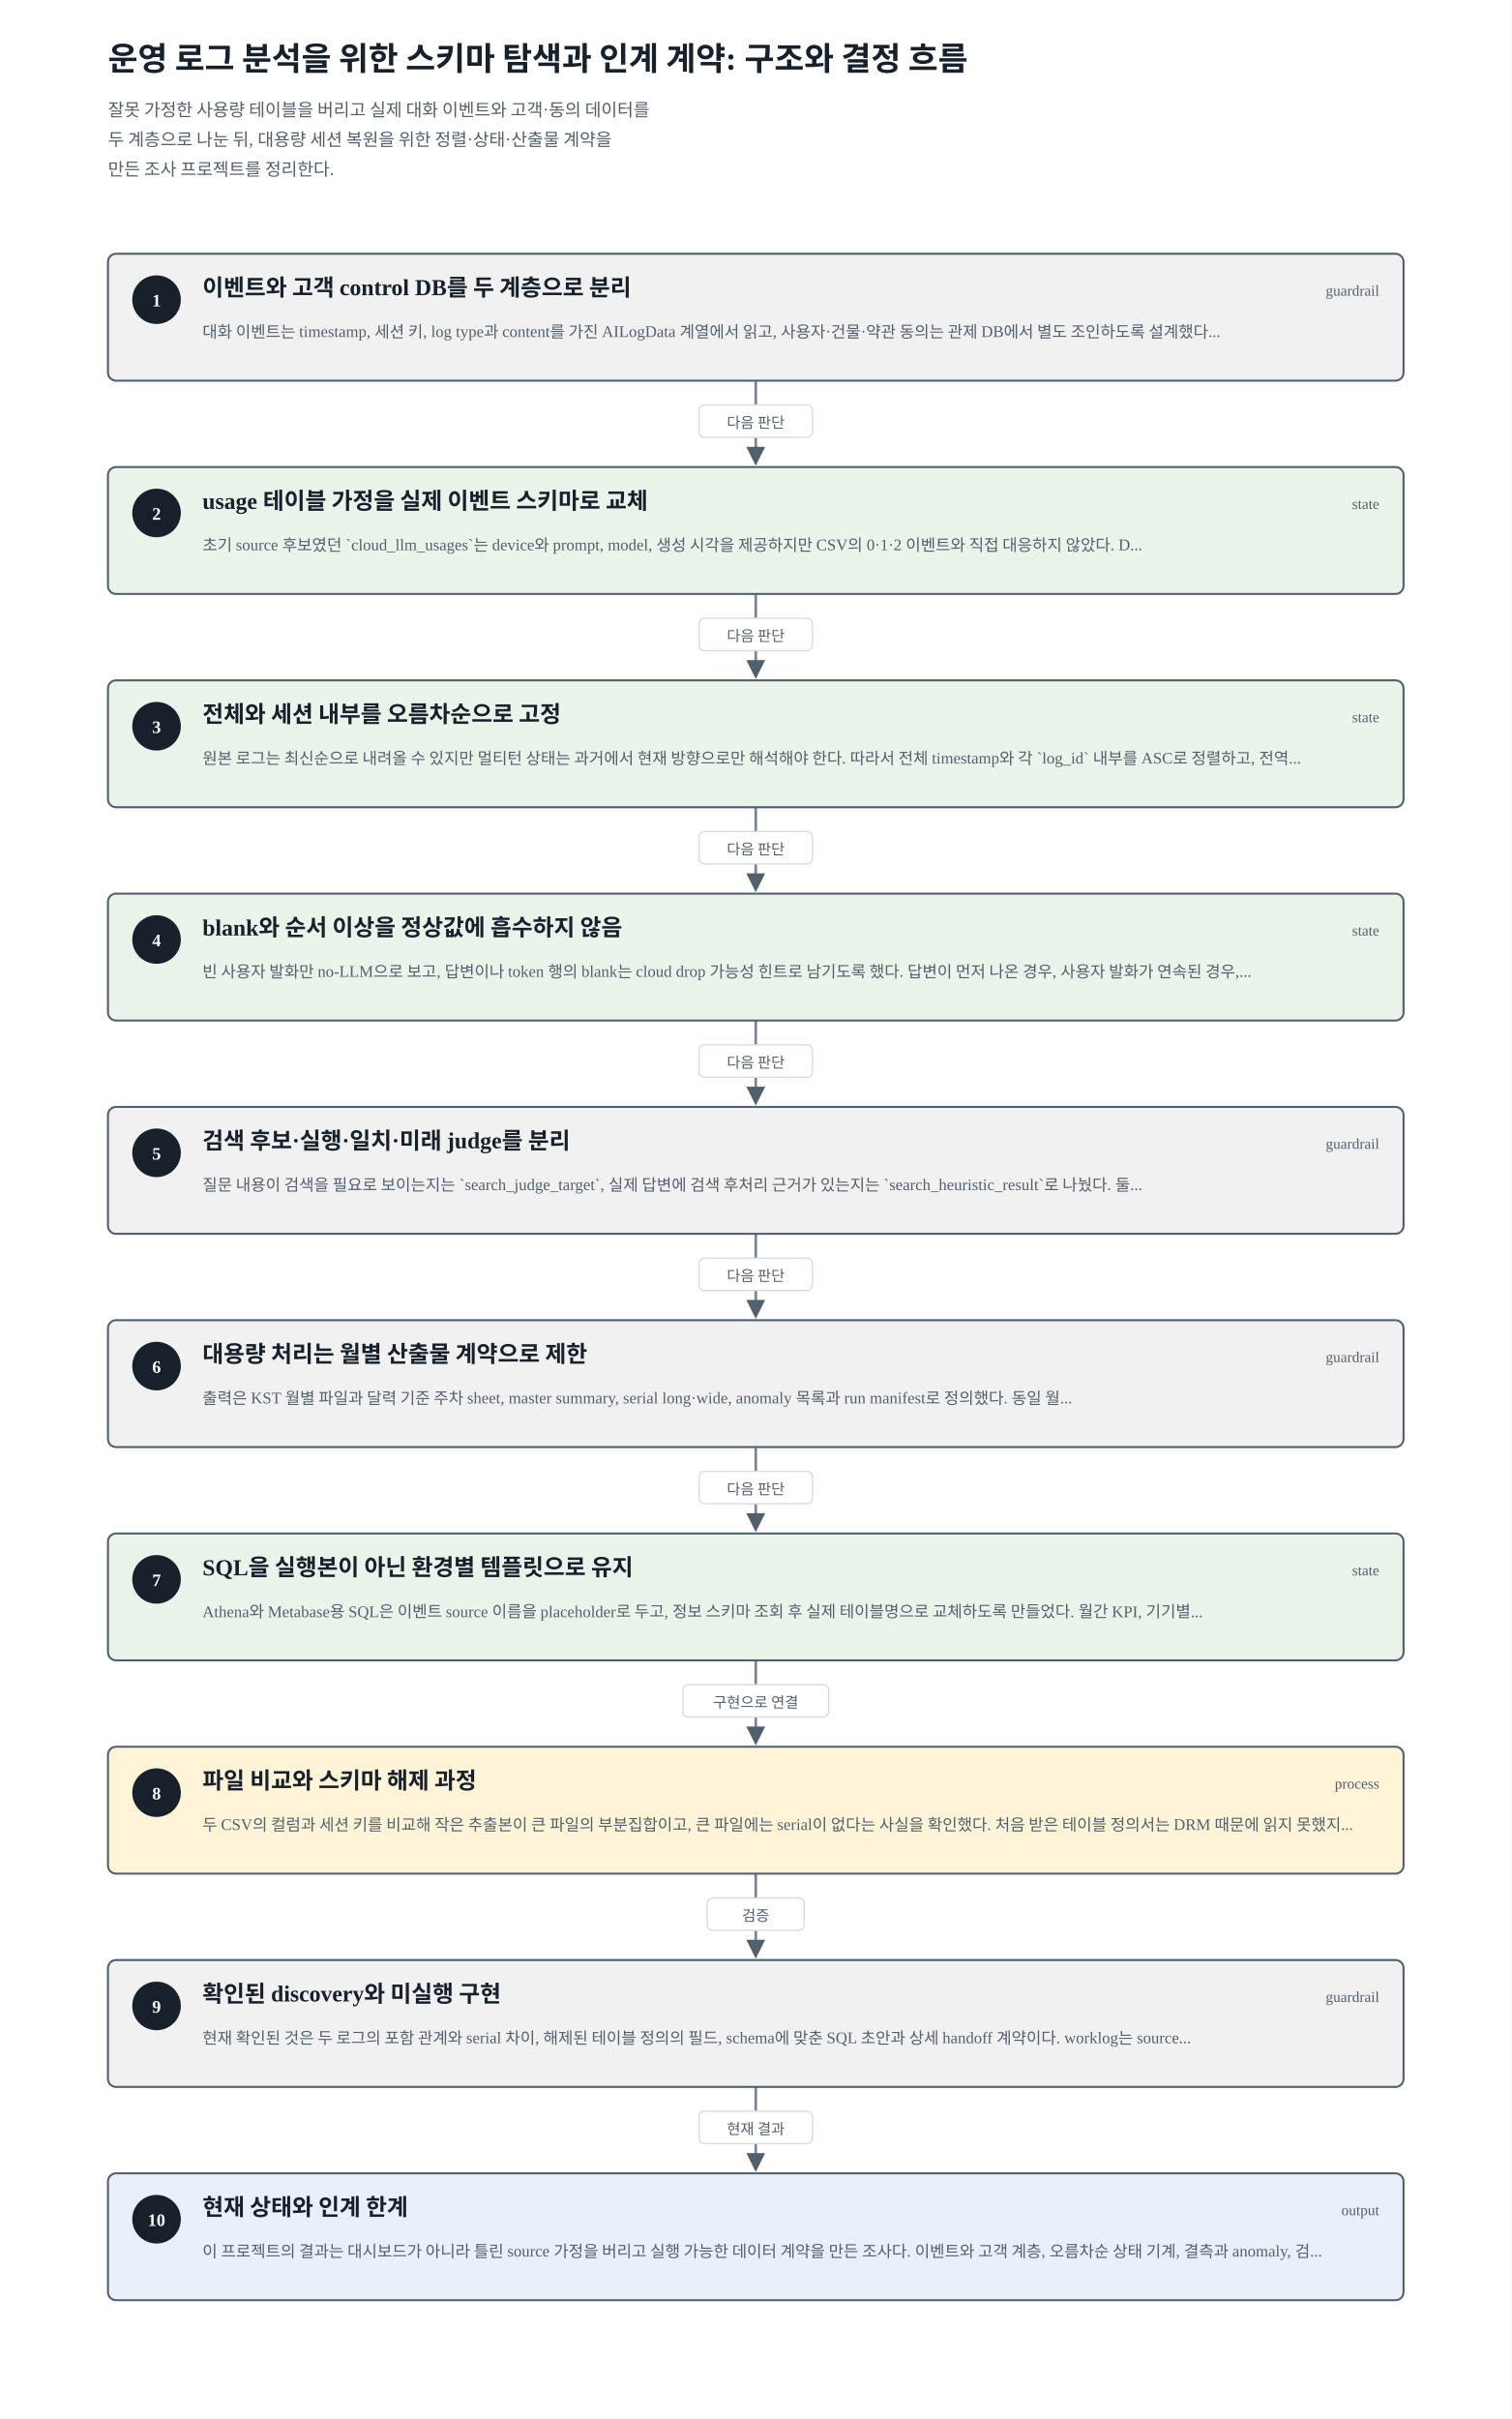
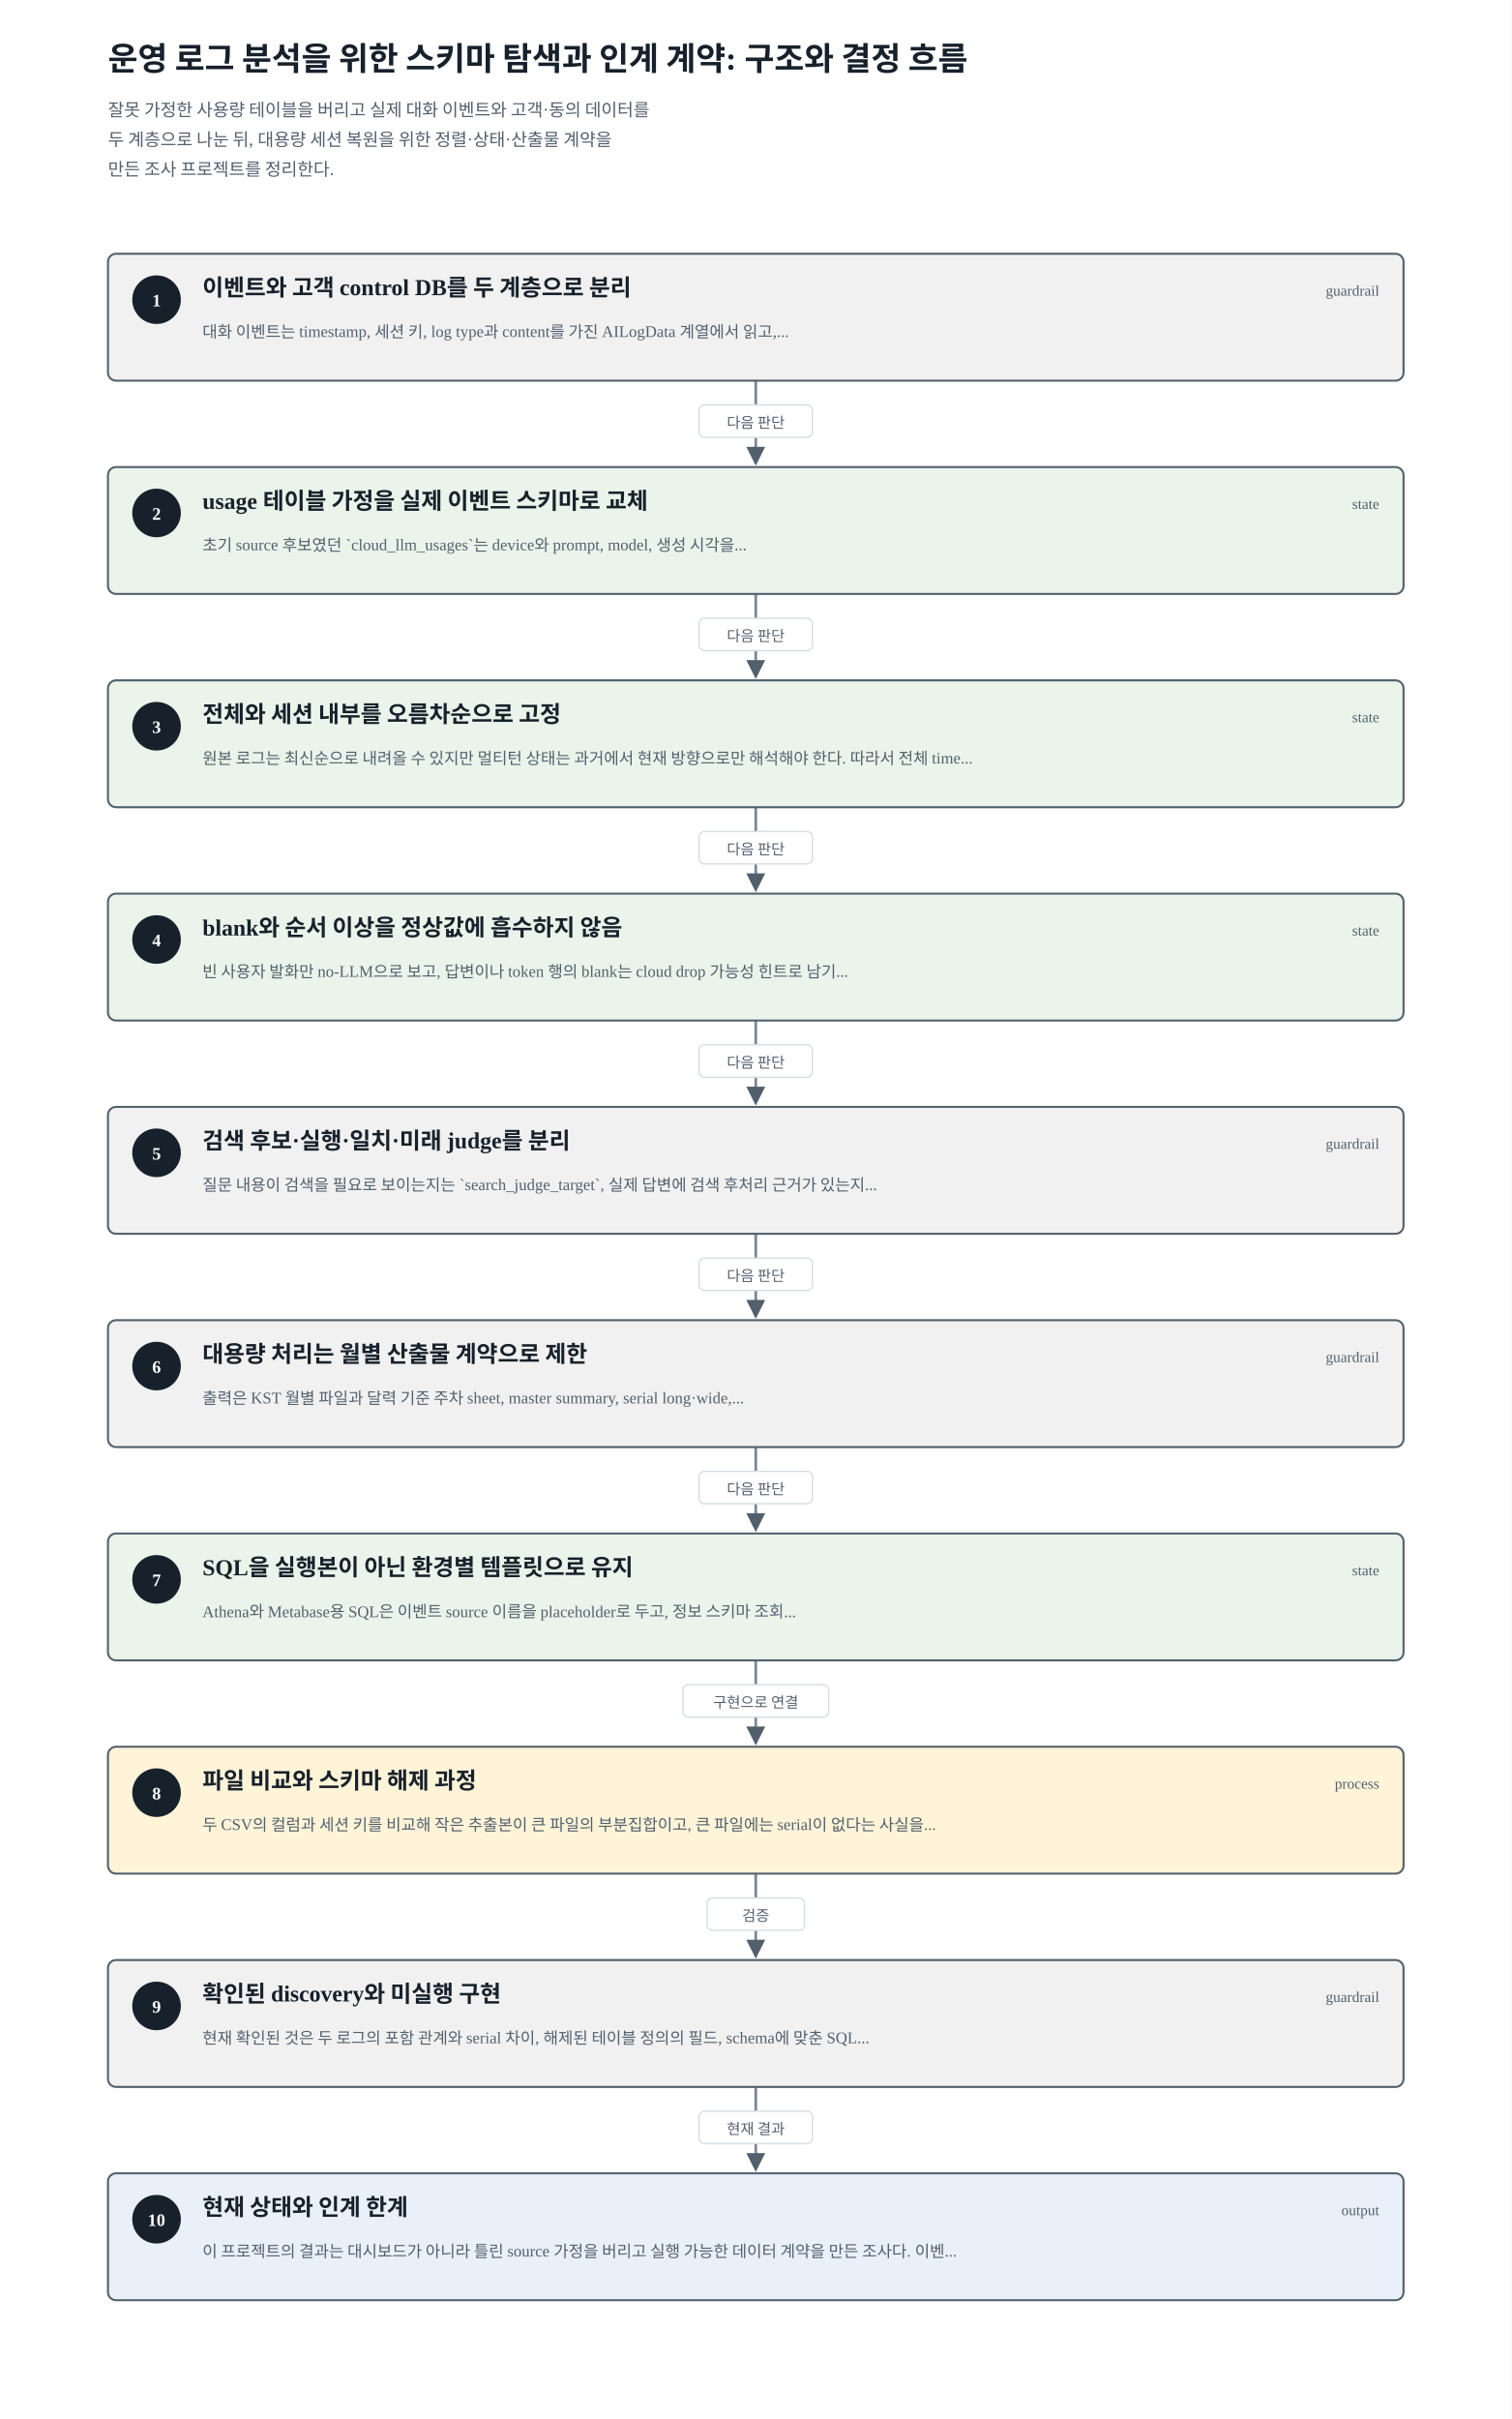
<svg xmlns="http://www.w3.org/2000/svg" viewBox="0 0 1120 1792" role="img" aria-labelledby="system-map-title system-map-desc">
  <defs>
    <marker id="system-map-arrow" viewBox="0 0 10 10" refX="5" refY="5" markerWidth="7" markerHeight="7" orient="auto-start-reverse">
      <path d="M 0 0 L 10 5 L 0 10 z" fill="#52606d" />
    </marker>
  </defs>
  <rect width="1120" height="1792" fill="#ffffff" />
  <text fill="#17212b" font-size="24" font-weight="700">
    <tspan x="80" y="52">운영 로그 분석을 위한 스키마 탐색과 인계 계약: 구조와 결정 흐름</tspan>
  </text>
  <text fill="#52606d" font-size="13">
    <tspan x="80" y="86">잘못 가정한 사용량 테이블을 버리고 실제 대화 이벤트와 고객·동의 데이터를</tspan>
    <tspan x="80" y="108">두 계층으로 나눈 뒤, 대용량 세션 복원을 위한 정렬·상태·산출물 계약을</tspan>
    <tspan x="80" y="130">만든 조사 프로젝트를 정리한다.</tspan>
  </text>
  <g data-flow="flow-01">
    <path d="M 560 282 L 560 338" fill="none" stroke="#7b8794" stroke-width="2" marker-end="url(#system-map-arrow)" />
    <rect x="518" y="300" width="84" height="24" rx="4" fill="#ffffff" stroke="#d6dce2" />
    <text x="560" y="317" text-anchor="middle" fill="#52606d" font-size="11">다음 판단</text>
  </g>
  <g data-flow="flow-02">
    <path d="M 560 440 L 560 496" fill="none" stroke="#7b8794" stroke-width="2" marker-end="url(#system-map-arrow)" />
    <rect x="518" y="458" width="84" height="24" rx="4" fill="#ffffff" stroke="#d6dce2" />
    <text x="560" y="475" text-anchor="middle" fill="#52606d" font-size="11">다음 판단</text>
  </g>
  <g data-flow="flow-03">
    <path d="M 560 598 L 560 654" fill="none" stroke="#7b8794" stroke-width="2" marker-end="url(#system-map-arrow)" />
    <rect x="518" y="616" width="84" height="24" rx="4" fill="#ffffff" stroke="#d6dce2" />
    <text x="560" y="633" text-anchor="middle" fill="#52606d" font-size="11">다음 판단</text>
  </g>
  <g data-flow="flow-04">
    <path d="M 560 756 L 560 812" fill="none" stroke="#7b8794" stroke-width="2" marker-end="url(#system-map-arrow)" />
    <rect x="518" y="774" width="84" height="24" rx="4" fill="#ffffff" stroke="#d6dce2" />
    <text x="560" y="791" text-anchor="middle" fill="#52606d" font-size="11">다음 판단</text>
  </g>
  <g data-flow="flow-05">
    <path d="M 560 914 L 560 970" fill="none" stroke="#7b8794" stroke-width="2" marker-end="url(#system-map-arrow)" />
    <rect x="518" y="932" width="84" height="24" rx="4" fill="#ffffff" stroke="#d6dce2" />
    <text x="560" y="949" text-anchor="middle" fill="#52606d" font-size="11">다음 판단</text>
  </g>
  <g data-flow="flow-06">
    <path d="M 560 1072 L 560 1128" fill="none" stroke="#7b8794" stroke-width="2" marker-end="url(#system-map-arrow)" />
    <rect x="518" y="1090" width="84" height="24" rx="4" fill="#ffffff" stroke="#d6dce2" />
    <text x="560" y="1107" text-anchor="middle" fill="#52606d" font-size="11">다음 판단</text>
  </g>
  <g data-flow="flow-07">
    <path d="M 560 1230 L 560 1286" fill="none" stroke="#7b8794" stroke-width="2" marker-end="url(#system-map-arrow)" />
    <rect x="506" y="1248" width="108" height="24" rx="4" fill="#ffffff" stroke="#d6dce2" />
    <text x="560" y="1265" text-anchor="middle" fill="#52606d" font-size="11">구현으로 연결</text>
  </g>
  <g data-flow="flow-08">
    <path d="M 560 1388 L 560 1444" fill="none" stroke="#7b8794" stroke-width="2" marker-end="url(#system-map-arrow)" />
    <rect x="524" y="1406" width="72" height="24" rx="4" fill="#ffffff" stroke="#d6dce2" />
    <text x="560" y="1423" text-anchor="middle" fill="#52606d" font-size="11">검증</text>
  </g>
  <g data-flow="flow-09">
    <path d="M 560 1546 L 560 1602" fill="none" stroke="#7b8794" stroke-width="2" marker-end="url(#system-map-arrow)" />
    <rect x="518" y="1564" width="84" height="24" rx="4" fill="#ffffff" stroke="#d6dce2" />
    <text x="560" y="1581" text-anchor="middle" fill="#52606d" font-size="11">현재 결과</text>
  </g>
  <g data-node="split-data-layers">
    <rect x="80" y="188" width="960" height="94" rx="6" fill="#f1f1f1" stroke="#52606d" stroke-width="1.5" />
    <circle cx="116" cy="222" r="18" fill="#17212b" />
    <text x="116" y="227" text-anchor="middle" fill="#ffffff" font-size="13" font-weight="700">1</text>
    <text x="150" y="219" fill="#17212b" font-size="17" font-weight="700">이벤트와 고객 control DB를 두 계층으로 분리</text>
    <text x="1022" y="219" text-anchor="end" fill="#52606d" font-size="11">guardrail</text>
-     <text x="150" y="250" fill="#52606d" font-size="12">대화 이벤트는 timestamp, 세션 키, log type과 content를 가진 AILogData 계열에서 읽고, 사용자·건물·약관 동의는 관제 DB에서 별도 조인하도록 설계했다...</text>
+     <text x="150" y="250" fill="#52606d" font-size="12">대화 이벤트는 timestamp, 세션 키, log type과 content를 가진 AILogData 계열에서 읽고,...</text>
  </g>
  <g data-node="replace-usage-table-assumption">
    <rect x="80" y="346" width="960" height="94" rx="6" fill="#eaf4ea" stroke="#52606d" stroke-width="1.5" />
    <circle cx="116" cy="380" r="18" fill="#17212b" />
    <text x="116" y="385" text-anchor="middle" fill="#ffffff" font-size="13" font-weight="700">2</text>
    <text x="150" y="377" fill="#17212b" font-size="17" font-weight="700">usage 테이블 가정을 실제 이벤트 스키마로 교체</text>
    <text x="1022" y="377" text-anchor="end" fill="#52606d" font-size="11">state</text>
-     <text x="150" y="408" fill="#52606d" font-size="12">초기 source 후보였던 `cloud_llm_usages`는 device와 prompt, model, 생성 시각을 제공하지만 CSV의 0·1·2 이벤트와 직접 대응하지 않았다. D...</text>
+     <text x="150" y="408" fill="#52606d" font-size="12">초기 source 후보였던 `cloud_llm_usages`는 device와 prompt, model, 생성 시각을...</text>
  </g>
  <g data-node="ascending-session-contract">
    <rect x="80" y="504" width="960" height="94" rx="6" fill="#eaf4ea" stroke="#52606d" stroke-width="1.5" />
    <circle cx="116" cy="538" r="18" fill="#17212b" />
    <text x="116" y="543" text-anchor="middle" fill="#ffffff" font-size="13" font-weight="700">3</text>
    <text x="150" y="535" fill="#17212b" font-size="17" font-weight="700">전체와 세션 내부를 오름차순으로 고정</text>
    <text x="1022" y="535" text-anchor="end" fill="#52606d" font-size="11">state</text>
-     <text x="150" y="566" fill="#52606d" font-size="12">원본 로그는 최신순으로 내려올 수 있지만 멀티턴 상태는 과거에서 현재 방향으로만 해석해야 한다. 따라서 전체 timestamp와 각 `log_id` 내부를 ASC로 정렬하고, 전역...</text>
+     <text x="150" y="566" fill="#52606d" font-size="12">원본 로그는 최신순으로 내려올 수 있지만 멀티턴 상태는 과거에서 현재 방향으로만 해석해야 한다. 따라서 전체 time...</text>
  </g>
  <g data-node="preserve-blank-anomaly">
    <rect x="80" y="662" width="960" height="94" rx="6" fill="#eaf4ea" stroke="#52606d" stroke-width="1.5" />
    <circle cx="116" cy="696" r="18" fill="#17212b" />
    <text x="116" y="701" text-anchor="middle" fill="#ffffff" font-size="13" font-weight="700">4</text>
    <text x="150" y="693" fill="#17212b" font-size="17" font-weight="700">blank와 순서 이상을 정상값에 흡수하지 않음</text>
    <text x="1022" y="693" text-anchor="end" fill="#52606d" font-size="11">state</text>
-     <text x="150" y="724" fill="#52606d" font-size="12">빈 사용자 발화만 no-LLM으로 보고, 답변이나 token 행의 blank는 cloud drop 가능성 힌트로 남기도록 했다. 답변이 먼저 나온 경우, 사용자 발화가 연속된 경우,...</text>
+     <text x="150" y="724" fill="#52606d" font-size="12">빈 사용자 발화만 no-LLM으로 보고, 답변이나 token 행의 blank는 cloud drop 가능성 힌트로 남기...</text>
  </g>
  <g data-node="separate-search-contract">
    <rect x="80" y="820" width="960" height="94" rx="6" fill="#f1f1f1" stroke="#52606d" stroke-width="1.5" />
    <circle cx="116" cy="854" r="18" fill="#17212b" />
    <text x="116" y="859" text-anchor="middle" fill="#ffffff" font-size="13" font-weight="700">5</text>
    <text x="150" y="851" fill="#17212b" font-size="17" font-weight="700">검색 후보·실행·일치·미래 judge를 분리</text>
    <text x="1022" y="851" text-anchor="end" fill="#52606d" font-size="11">guardrail</text>
-     <text x="150" y="882" fill="#52606d" font-size="12">질문 내용이 검색을 필요로 보이는지는 `search_judge_target`, 실제 답변에 검색 후처리 근거가 있는지는 `search_heuristic_result`로 나눴다. 둘...</text>
+     <text x="150" y="882" fill="#52606d" font-size="12">질문 내용이 검색을 필요로 보이는지는 `search_judge_target`, 실제 답변에 검색 후처리 근거가 있는지...</text>
  </g>
  <g data-node="monthly-handoff-boundary">
    <rect x="80" y="978" width="960" height="94" rx="6" fill="#f1f1f1" stroke="#52606d" stroke-width="1.5" />
    <circle cx="116" cy="1012" r="18" fill="#17212b" />
    <text x="116" y="1017" text-anchor="middle" fill="#ffffff" font-size="13" font-weight="700">6</text>
    <text x="150" y="1009" fill="#17212b" font-size="17" font-weight="700">대용량 처리는 월별 산출물 계약으로 제한</text>
    <text x="1022" y="1009" text-anchor="end" fill="#52606d" font-size="11">guardrail</text>
-     <text x="150" y="1040" fill="#52606d" font-size="12">출력은 KST 월별 파일과 달력 기준 주차 sheet, master summary, serial long·wide, anomaly 목록과 run manifest로 정의했다. 동일 월...</text>
+     <text x="150" y="1040" fill="#52606d" font-size="12">출력은 KST 월별 파일과 달력 기준 주차 sheet, master summary, serial long·wide,...</text>
  </g>
  <g data-node="placeholder-sql">
    <rect x="80" y="1136" width="960" height="94" rx="6" fill="#eaf4ea" stroke="#52606d" stroke-width="1.5" />
    <circle cx="116" cy="1170" r="18" fill="#17212b" />
    <text x="116" y="1175" text-anchor="middle" fill="#ffffff" font-size="13" font-weight="700">7</text>
    <text x="150" y="1167" fill="#17212b" font-size="17" font-weight="700">SQL을 실행본이 아닌 환경별 템플릿으로 유지</text>
    <text x="1022" y="1167" text-anchor="end" fill="#52606d" font-size="11">state</text>
-     <text x="150" y="1198" fill="#52606d" font-size="12">Athena와 Metabase용 SQL은 이벤트 source 이름을 placeholder로 두고, 정보 스키마 조회 후 실제 테이블명으로 교체하도록 만들었다. 월간 KPI, 기기별...</text>
+     <text x="150" y="1198" fill="#52606d" font-size="12">Athena와 Metabase용 SQL은 이벤트 source 이름을 placeholder로 두고, 정보 스키마 조회...</text>
  </g>
  <g data-node="implementation-discovery">
    <rect x="80" y="1294" width="960" height="94" rx="6" fill="#fff4d8" stroke="#52606d" stroke-width="1.5" />
    <circle cx="116" cy="1328" r="18" fill="#17212b" />
    <text x="116" y="1333" text-anchor="middle" fill="#ffffff" font-size="13" font-weight="700">8</text>
    <text x="150" y="1325" fill="#17212b" font-size="17" font-weight="700">파일 비교와 스키마 해제 과정</text>
    <text x="1022" y="1325" text-anchor="end" fill="#52606d" font-size="11">process</text>
-     <text x="150" y="1356" fill="#52606d" font-size="12">두 CSV의 컬럼과 세션 키를 비교해 작은 추출본이 큰 파일의 부분집합이고, 큰 파일에는 serial이 없다는 사실을 확인했다. 처음 받은 테이블 정의서는 DRM 때문에 읽지 못했지...</text>
+     <text x="150" y="1356" fill="#52606d" font-size="12">두 CSV의 컬럼과 세션 키를 비교해 작은 추출본이 큰 파일의 부분집합이고, 큰 파일에는 serial이 없다는 사실을...</text>
  </g>
  <g data-node="validation-boundary">
    <rect x="80" y="1452" width="960" height="94" rx="6" fill="#f1f1f1" stroke="#52606d" stroke-width="1.5" />
    <circle cx="116" cy="1486" r="18" fill="#17212b" />
    <text x="116" y="1491" text-anchor="middle" fill="#ffffff" font-size="13" font-weight="700">9</text>
    <text x="150" y="1483" fill="#17212b" font-size="17" font-weight="700">확인된 discovery와 미실행 구현</text>
    <text x="1022" y="1483" text-anchor="end" fill="#52606d" font-size="11">guardrail</text>
-     <text x="150" y="1514" fill="#52606d" font-size="12">현재 확인된 것은 두 로그의 포함 관계와 serial 차이, 해제된 테이블 정의의 필드, schema에 맞춘 SQL 초안과 상세 handoff 계약이다. worklog는 source...</text>
+     <text x="150" y="1514" fill="#52606d" font-size="12">현재 확인된 것은 두 로그의 포함 관계와 serial 차이, 해제된 테이블 정의의 필드, schema에 맞춘 SQL...</text>
  </g>
  <g data-node="current-status">
    <rect x="80" y="1610" width="960" height="94" rx="6" fill="#eaf0fa" stroke="#52606d" stroke-width="1.5" />
    <circle cx="116" cy="1644" r="18" fill="#17212b" />
    <text x="116" y="1649" text-anchor="middle" fill="#ffffff" font-size="13" font-weight="700">10</text>
    <text x="150" y="1641" fill="#17212b" font-size="17" font-weight="700">현재 상태와 인계 한계</text>
    <text x="1022" y="1641" text-anchor="end" fill="#52606d" font-size="11">output</text>
-     <text x="150" y="1672" fill="#52606d" font-size="12">이 프로젝트의 결과는 대시보드가 아니라 틀린 source 가정을 버리고 실행 가능한 데이터 계약을 만든 조사다. 이벤트와 고객 계층, 오름차순 상태 기계, 결측과 anomaly, 검...</text>
+     <text x="150" y="1672" fill="#52606d" font-size="12">이 프로젝트의 결과는 대시보드가 아니라 틀린 source 가정을 버리고 실행 가능한 데이터 계약을 만든 조사다. 이벤...</text>
  </g>
</svg>
